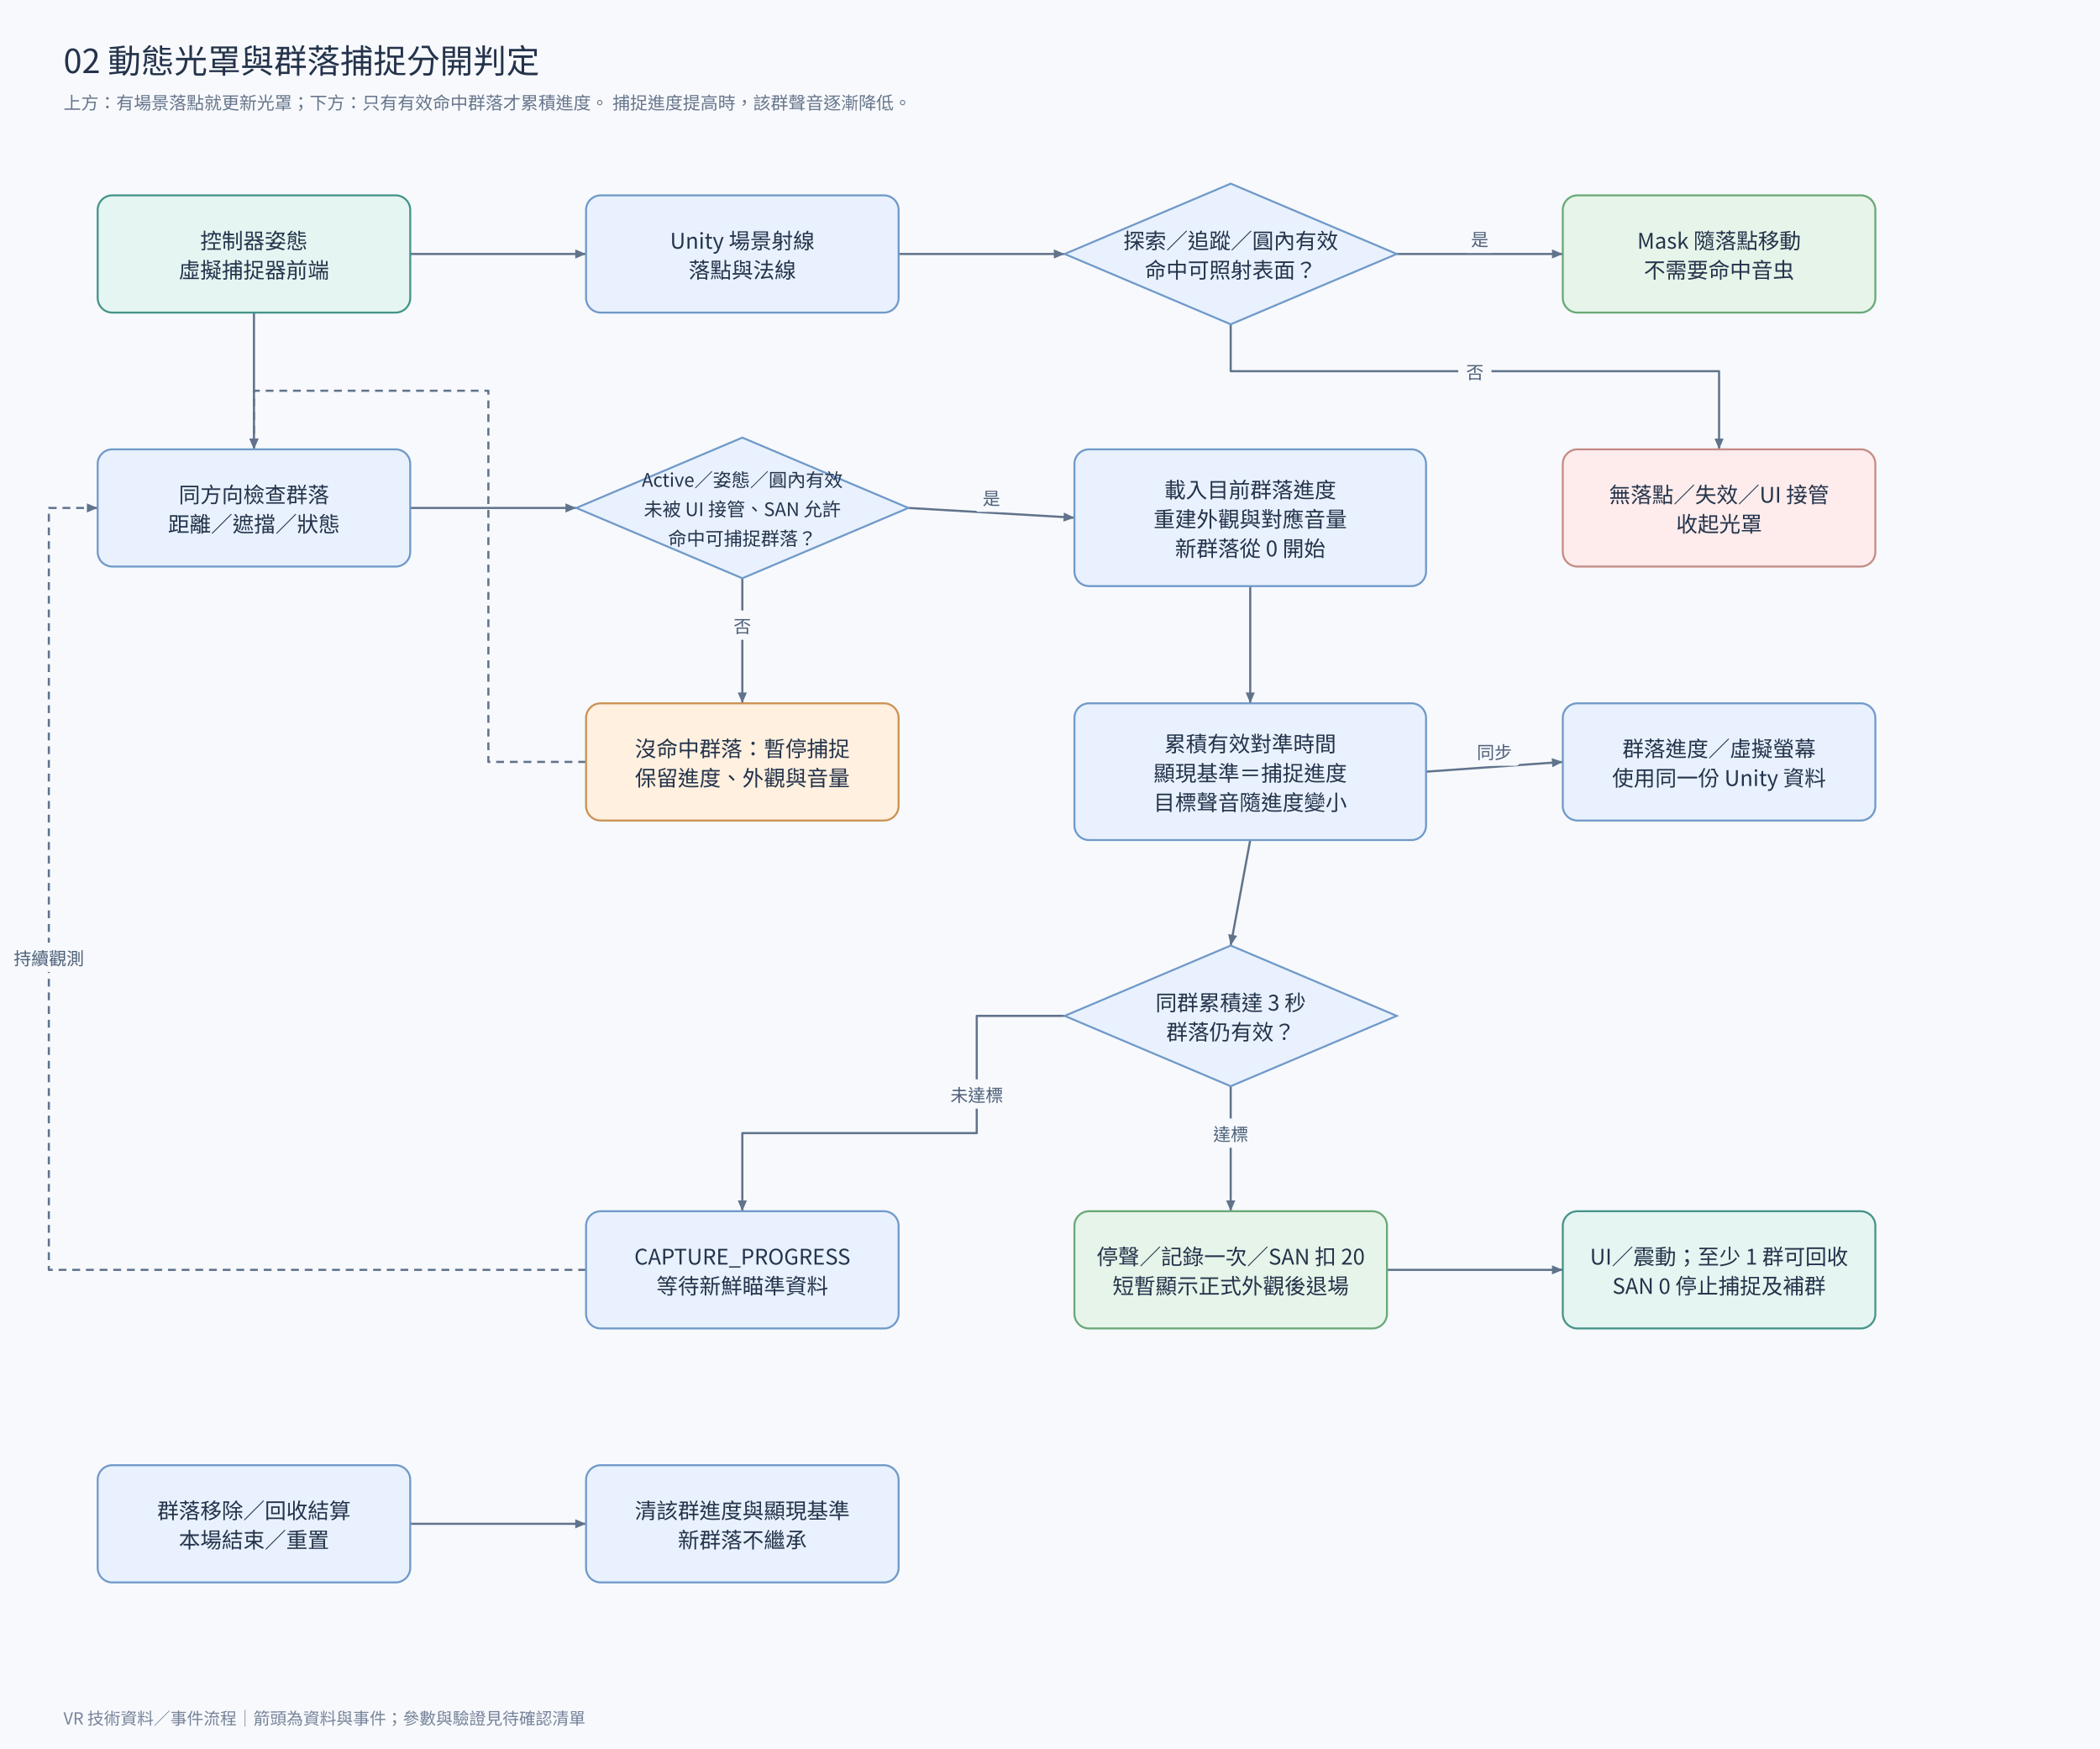
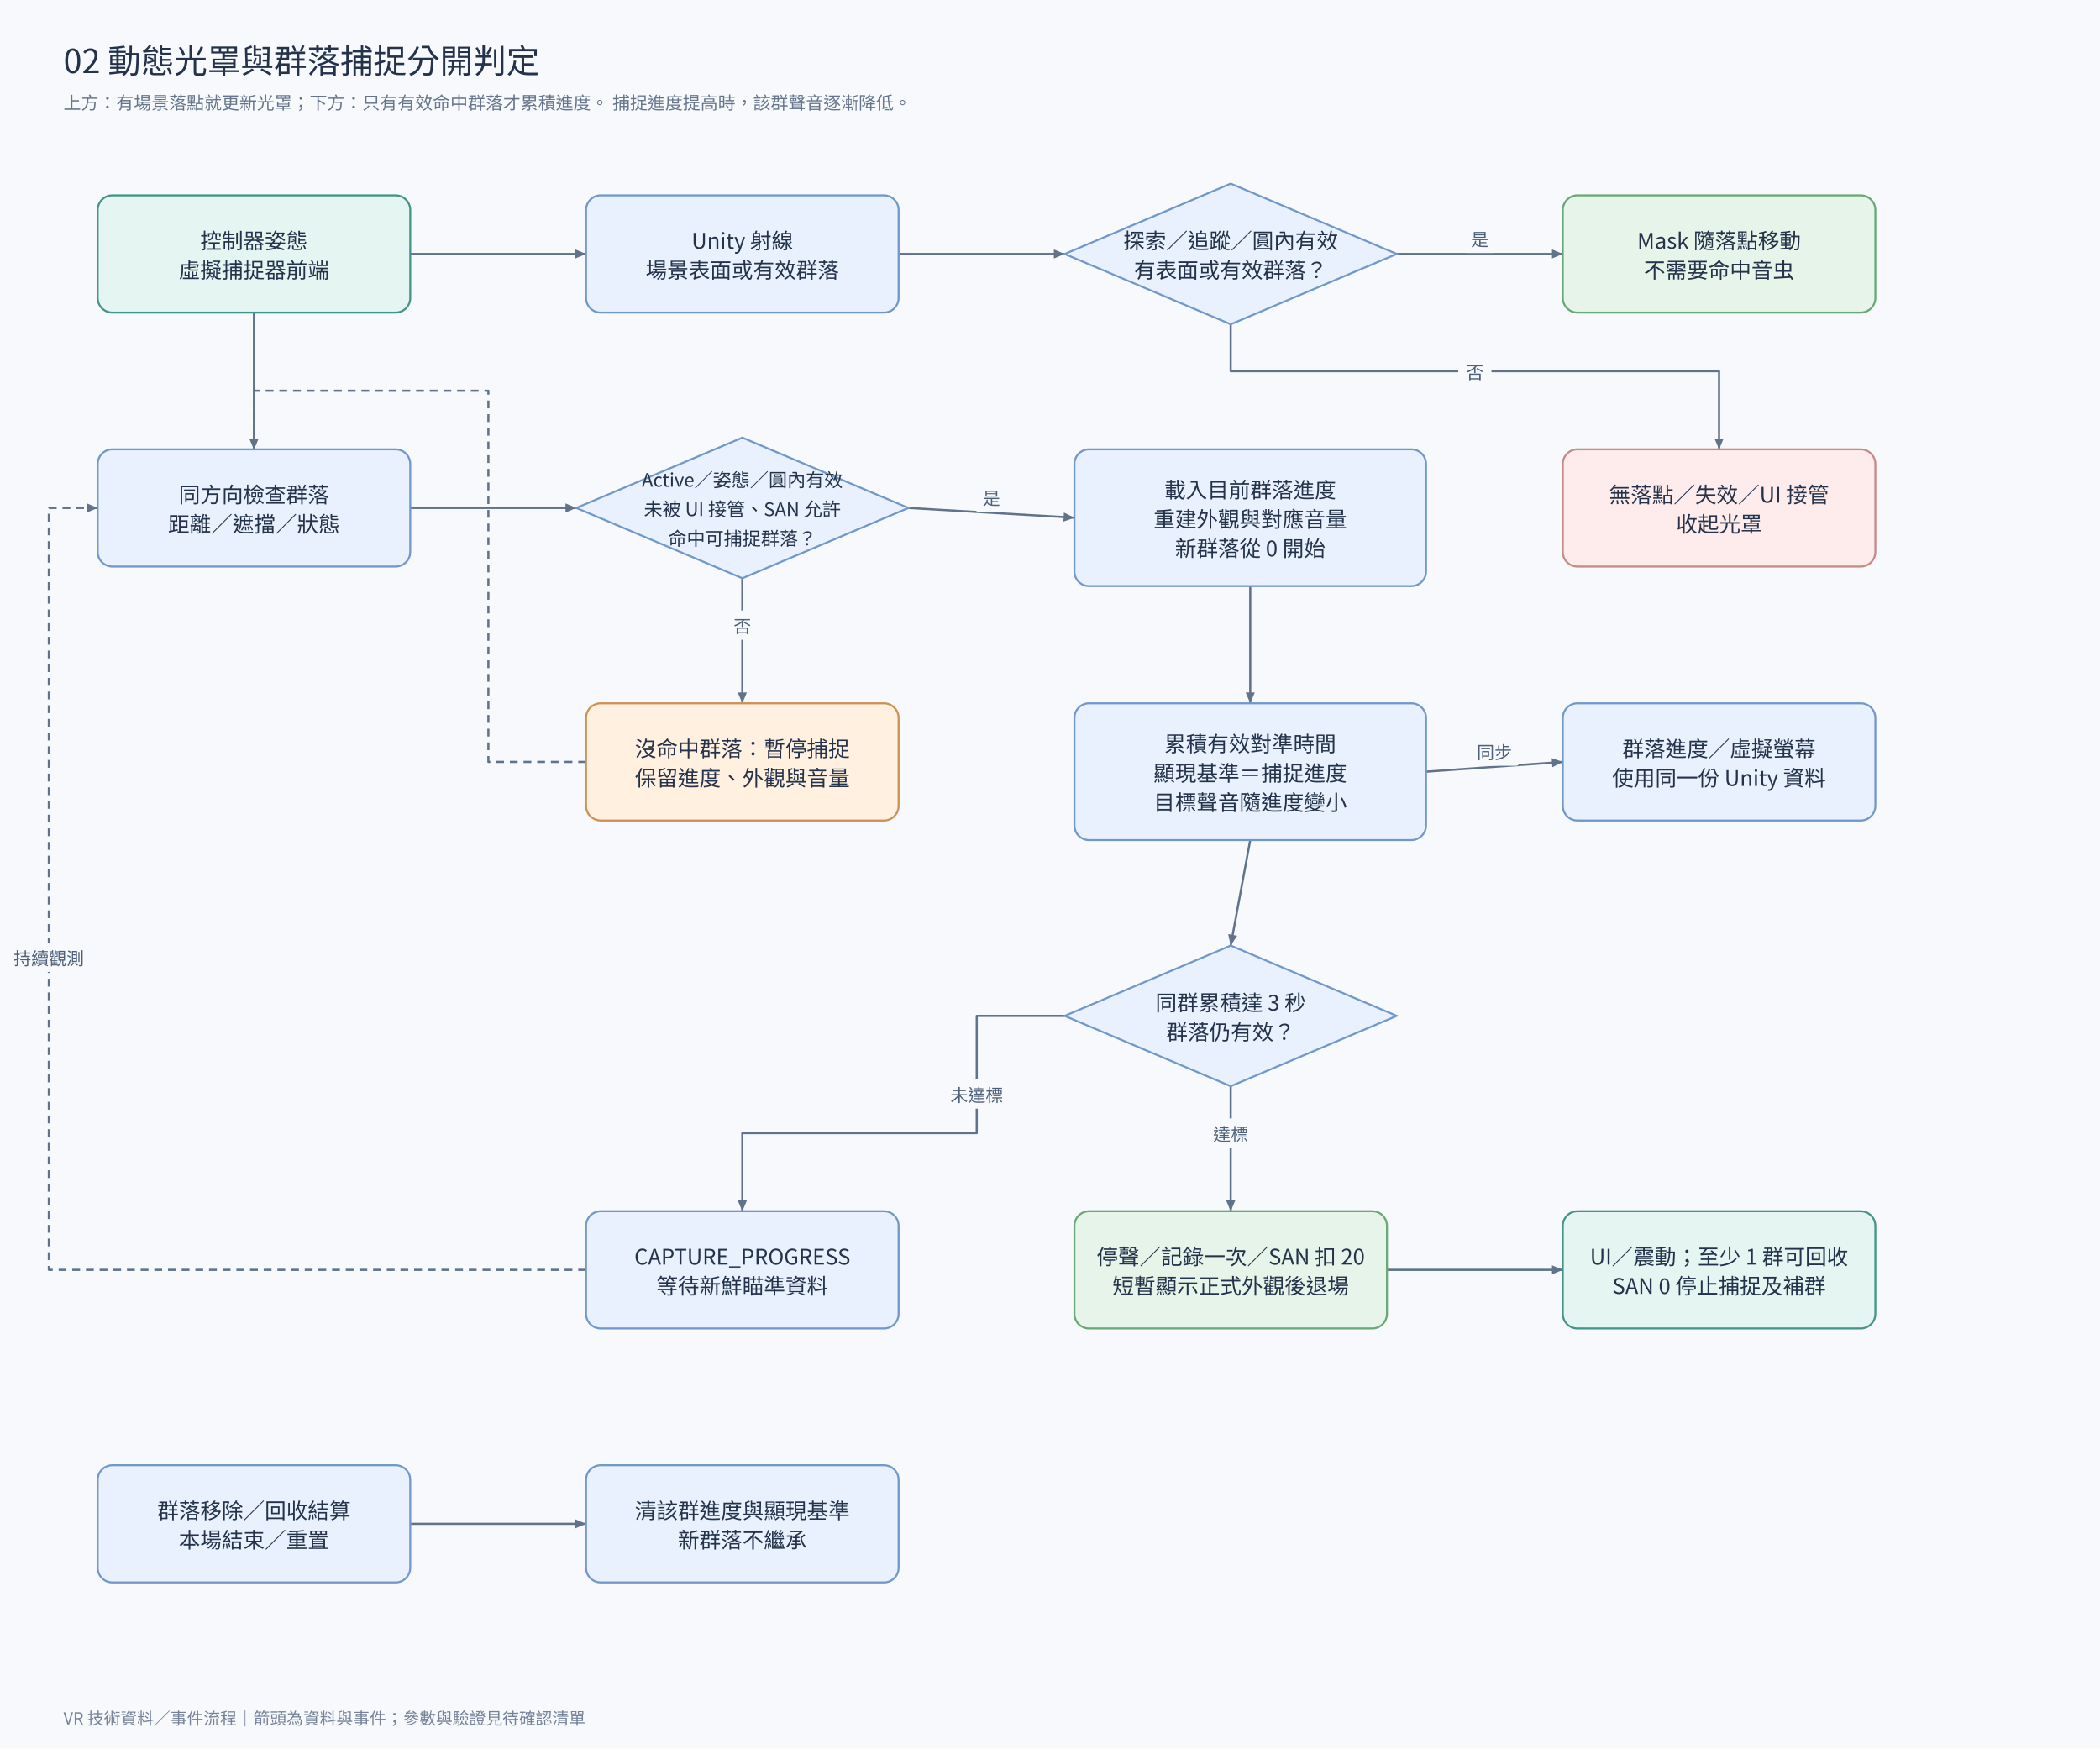
<svg xmlns="http://www.w3.org/2000/svg" width="2150" height="1790" viewBox="0 0 2150 1790">
  <rect width="2150" height="1790" fill="#f7f9fc" />
  <polyline points="420,260.0 600,260.0" fill="none" stroke="#60738b" stroke-width="2.2" stroke-linejoin="round" />
  <polygon points="600.00,260.00 588.95,264.67 588.95,255.33" fill="#60738b" />
  <polyline points="920,260.0 1090,260.0" fill="none" stroke="#60738b" stroke-width="2.2" stroke-linejoin="round" />
  <polygon points="1090.00,260.00 1078.95,264.67 1078.95,255.33" fill="#60738b" />
  <polyline points="1430,260.0 1600,260.0" fill="none" stroke="#60738b" stroke-width="2.2" stroke-linejoin="round" />
  <polygon points="1600.00,260.00 1588.95,264.67 1588.95,255.33" fill="#60738b" />
  <rect x="1498.0" y="229.0" width="34.0" height="30" rx="4" fill="#f7f9fc" />
  <text x="1515.0" y="244.0" dominant-baseline="central" font-family="Microsoft JhengHei, Noto Sans CJK TC, sans-serif" font-size="18" fill="#4d6079" text-anchor="middle">是</text>
  <polyline points="1260.0,332 1260,380 1760,380 1760.0,460" fill="none" stroke="#60738b" stroke-width="2.2" stroke-linejoin="round" />
  <polygon points="1760.00,460.00 1755.33,448.95 1764.67,448.95" fill="#60738b" />
  <rect x="1493.0" y="365" width="34.0" height="30" rx="4" fill="#f7f9fc" />
  <text x="1510" y="380" dominant-baseline="central" font-family="Microsoft JhengHei, Noto Sans CJK TC, sans-serif" font-size="18" fill="#4d6079" text-anchor="middle">否</text>
  <polyline points="260.0,320 260.0,460" fill="none" stroke="#60738b" stroke-width="2.2" stroke-linejoin="round" />
  <polygon points="260.00,460.00 255.33,448.95 264.67,448.95" fill="#60738b" />
  <polyline points="420,520.0 590,520.0" fill="none" stroke="#60738b" stroke-width="2.2" stroke-linejoin="round" />
  <polygon points="590.00,520.00 578.95,524.67 578.95,515.33" fill="#60738b" />
  <polyline points="930,520.0 1100,530.0" fill="none" stroke="#60738b" stroke-width="2.2" stroke-linejoin="round" />
  <polygon points="1100.00,530.00 1088.69,534.02 1089.24,524.69" fill="#60738b" />
  <rect x="998.0" y="494.0" width="34.0" height="30" rx="4" fill="#f7f9fc" />
  <text x="1015.0" y="509.0" dominant-baseline="central" font-family="Microsoft JhengHei, Noto Sans CJK TC, sans-serif" font-size="18" fill="#4d6079" text-anchor="middle">是</text>
  <polyline points="760.0,592 760.0,720" fill="none" stroke="#60738b" stroke-width="2.2" stroke-linejoin="round" />
  <polygon points="760.00,720.00 755.33,708.95 764.67,708.95" fill="#60738b" />
  <rect x="743.0" y="625.0" width="34.0" height="30" rx="4" fill="#f7f9fc" />
  <text x="760.0" y="640.0" dominant-baseline="central" font-family="Microsoft JhengHei, Noto Sans CJK TC, sans-serif" font-size="18" fill="#4d6079" text-anchor="middle">否</text>
  <polyline points="600,780.0 500,780 500,400 260,400 260.0,460" fill="none" stroke="#60738b" stroke-width="2.2" stroke-linejoin="round" stroke-dasharray="8 6" />
  <polygon points="260.00,460.00 255.33,448.95 264.67,448.95" fill="#60738b" />
  <polyline points="1280.0,600 1280.0,720" fill="none" stroke="#60738b" stroke-width="2.2" stroke-linejoin="round" />
  <polygon points="1280.00,720.00 1275.33,708.95 1284.67,708.95" fill="#60738b" />
  <polyline points="1460,790.0 1600,780.0" fill="none" stroke="#60738b" stroke-width="2.2" stroke-linejoin="round" />
  <polygon points="1600.00,780.00 1589.31,785.45 1588.64,776.13" fill="#60738b" />
  <rect x="1504.0" y="754.0" width="52.0" height="30" rx="4" fill="#f7f9fc" />
  <text x="1530.0" y="769.0" dominant-baseline="central" font-family="Microsoft JhengHei, Noto Sans CJK TC, sans-serif" font-size="18" fill="#4d6079" text-anchor="middle">同步</text>
  <polyline points="1280.0,860 1260.0,968" fill="none" stroke="#60738b" stroke-width="2.2" stroke-linejoin="round" />
  <polygon points="1260.00,968.00 1257.42,956.28 1266.61,957.98" fill="#60738b" />
  <polyline points="1090,1040.0 1000,1040 1000,1160 760,1160 760.0,1240" fill="none" stroke="#60738b" stroke-width="2.2" stroke-linejoin="round" />
  <polygon points="760.00,1240.00 755.33,1228.95 764.67,1228.95" fill="#60738b" />
  <rect x="965.0" y="1105" width="70.0" height="30" rx="4" fill="#f7f9fc" />
  <text x="1000" y="1120" dominant-baseline="central" font-family="Microsoft JhengHei, Noto Sans CJK TC, sans-serif" font-size="18" fill="#4d6079" text-anchor="middle">未達標</text>
  <polyline points="600,1300.0 50,1300 50,520 100,520.0" fill="none" stroke="#60738b" stroke-width="2.2" stroke-linejoin="round" stroke-dasharray="8 6" />
  <polygon points="100.00,520.00 88.95,524.67 88.95,515.33" fill="#60738b" />
  <rect x="6.0" y="965" width="88.0" height="30" rx="4" fill="#f7f9fc" />
  <text x="50" y="980" dominant-baseline="central" font-family="Microsoft JhengHei, Noto Sans CJK TC, sans-serif" font-size="18" fill="#4d6079" text-anchor="middle">持續觀測</text>
  <polyline points="1260.0,1112 1260.0,1240" fill="none" stroke="#60738b" stroke-width="2.2" stroke-linejoin="round" />
  <polygon points="1260.00,1240.00 1255.33,1228.95 1264.67,1228.95" fill="#60738b" />
  <rect x="1234.0" y="1145.0" width="52.0" height="30" rx="4" fill="#f7f9fc" />
  <text x="1260.0" y="1160.0" dominant-baseline="central" font-family="Microsoft JhengHei, Noto Sans CJK TC, sans-serif" font-size="18" fill="#4d6079" text-anchor="middle">達標</text>
  <polyline points="1420,1300.0 1600,1300.0" fill="none" stroke="#60738b" stroke-width="2.2" stroke-linejoin="round" />
  <polygon points="1600.00,1300.00 1588.95,1304.67 1588.95,1295.33" fill="#60738b" />
  <polyline points="420,1560.0 600,1560.0" fill="none" stroke="#60738b" stroke-width="2.2" stroke-linejoin="round" />
  <polygon points="600.00,1560.00 588.95,1564.67 588.95,1555.33" fill="#60738b" />
  <rect x="100" y="200" width="320" height="120" rx="15" fill="#e5f5f1" stroke="#459489" stroke-width="2" />
  <text x="260.0" y="245.0" dominant-baseline="central" font-family="Microsoft JhengHei, Noto Sans CJK TC, sans-serif" font-size="22" fill="#24334b" text-anchor="middle">控制器姿態</text>
  <text x="260.0" y="275.0" dominant-baseline="central" font-family="Microsoft JhengHei, Noto Sans CJK TC, sans-serif" font-size="22" fill="#24334b" text-anchor="middle">虛擬捕捉器前端</text>
  <rect x="600" y="200" width="320" height="120" rx="15" fill="#e8f1fd" stroke="#7099c9" stroke-width="2" />
-   <text x="760.0" y="245.0" dominant-baseline="central" font-family="Microsoft JhengHei, Noto Sans CJK TC, sans-serif" font-size="22" fill="#24334b" text-anchor="middle">Unity 場景射線</text>
-   <text x="760.0" y="275.0" dominant-baseline="central" font-family="Microsoft JhengHei, Noto Sans CJK TC, sans-serif" font-size="22" fill="#24334b" text-anchor="middle">落點與法線</text>
+   <text x="760.0" y="245.0" dominant-baseline="central" font-family="Microsoft JhengHei, Noto Sans CJK TC, sans-serif" font-size="22" fill="#24334b" text-anchor="middle">Unity 射線</text>
+   <text x="760.0" y="275.0" dominant-baseline="central" font-family="Microsoft JhengHei, Noto Sans CJK TC, sans-serif" font-size="22" fill="#24334b" text-anchor="middle">場景表面或有效群落</text>
  <polygon points="1260.0,188 1430,260.0 1260.0,332 1090,260.0" fill="#e8f1fd" stroke="#7099c9" stroke-width="2" />
  <text x="1260.0" y="245.0" dominant-baseline="central" font-family="Microsoft JhengHei, Noto Sans CJK TC, sans-serif" font-size="22" fill="#24334b" text-anchor="middle">探索／追蹤／圓內有效</text>
-   <text x="1260.0" y="275.0" dominant-baseline="central" font-family="Microsoft JhengHei, Noto Sans CJK TC, sans-serif" font-size="22" fill="#24334b" text-anchor="middle">命中可照射表面？</text>
+   <text x="1260.0" y="275.0" dominant-baseline="central" font-family="Microsoft JhengHei, Noto Sans CJK TC, sans-serif" font-size="22" fill="#24334b" text-anchor="middle">有表面或有效群落？</text>
  <rect x="1600" y="200" width="320" height="120" rx="15" fill="#e7f4e9" stroke="#69a977" stroke-width="2" />
  <text x="1760.0" y="245.0" dominant-baseline="central" font-family="Microsoft JhengHei, Noto Sans CJK TC, sans-serif" font-size="22" fill="#24334b" text-anchor="middle">Mask 隨落點移動</text>
  <text x="1760.0" y="275.0" dominant-baseline="central" font-family="Microsoft JhengHei, Noto Sans CJK TC, sans-serif" font-size="22" fill="#24334b" text-anchor="middle">不需要命中音虫</text>
  <rect x="1600" y="460" width="320" height="120" rx="15" fill="#fdeceb" stroke="#c58b86" stroke-width="2" />
  <text x="1760.0" y="505.0" dominant-baseline="central" font-family="Microsoft JhengHei, Noto Sans CJK TC, sans-serif" font-size="22" fill="#24334b" text-anchor="middle">無落點／失效／UI 接管</text>
  <text x="1760.0" y="535.0" dominant-baseline="central" font-family="Microsoft JhengHei, Noto Sans CJK TC, sans-serif" font-size="22" fill="#24334b" text-anchor="middle">收起光罩</text>
  <rect x="100" y="460" width="320" height="120" rx="15" fill="#e8f1fd" stroke="#7099c9" stroke-width="2" />
  <text x="260.0" y="505.0" dominant-baseline="central" font-family="Microsoft JhengHei, Noto Sans CJK TC, sans-serif" font-size="22" fill="#24334b" text-anchor="middle">同方向檢查群落</text>
  <text x="260.0" y="535.0" dominant-baseline="central" font-family="Microsoft JhengHei, Noto Sans CJK TC, sans-serif" font-size="22" fill="#24334b" text-anchor="middle">距離／遮擋／狀態</text>
  <polygon points="760.0,448 930,520.0 760.0,592 590,520.0" fill="#e8f1fd" stroke="#7099c9" stroke-width="2" />
  <text x="760.0" y="490.0" dominant-baseline="central" font-family="Microsoft JhengHei, Noto Sans CJK TC, sans-serif" font-size="19" fill="#24334b" text-anchor="middle">Active／姿態／圓內有效</text>
  <text x="760.0" y="520.0" dominant-baseline="central" font-family="Microsoft JhengHei, Noto Sans CJK TC, sans-serif" font-size="19" fill="#24334b" text-anchor="middle">未被 UI 接管、SAN 允許</text>
  <text x="760.0" y="550.0" dominant-baseline="central" font-family="Microsoft JhengHei, Noto Sans CJK TC, sans-serif" font-size="19" fill="#24334b" text-anchor="middle">命中可捕捉群落？</text>
  <rect x="600" y="720" width="320" height="120" rx="15" fill="#fff0df" stroke="#cc9154" stroke-width="2" />
  <text x="760.0" y="765.0" dominant-baseline="central" font-family="Microsoft JhengHei, Noto Sans CJK TC, sans-serif" font-size="22" fill="#24334b" text-anchor="middle">沒命中群落：暫停捕捉</text>
  <text x="760.0" y="795.0" dominant-baseline="central" font-family="Microsoft JhengHei, Noto Sans CJK TC, sans-serif" font-size="22" fill="#24334b" text-anchor="middle">保留進度、外觀與音量</text>
  <rect x="1100" y="460" width="360" height="140" rx="15" fill="#e8f1fd" stroke="#7099c9" stroke-width="2" />
  <text x="1280.0" y="500.0" dominant-baseline="central" font-family="Microsoft JhengHei, Noto Sans CJK TC, sans-serif" font-size="22" fill="#24334b" text-anchor="middle">載入目前群落進度</text>
  <text x="1280.0" y="530.0" dominant-baseline="central" font-family="Microsoft JhengHei, Noto Sans CJK TC, sans-serif" font-size="22" fill="#24334b" text-anchor="middle">重建外觀與對應音量</text>
  <text x="1280.0" y="560.0" dominant-baseline="central" font-family="Microsoft JhengHei, Noto Sans CJK TC, sans-serif" font-size="22" fill="#24334b" text-anchor="middle">新群落從 0 開始</text>
  <rect x="1100" y="720" width="360" height="140" rx="15" fill="#e8f1fd" stroke="#7099c9" stroke-width="2" />
  <text x="1280.0" y="760.0" dominant-baseline="central" font-family="Microsoft JhengHei, Noto Sans CJK TC, sans-serif" font-size="22" fill="#24334b" text-anchor="middle">累積有效對準時間</text>
  <text x="1280.0" y="790.0" dominant-baseline="central" font-family="Microsoft JhengHei, Noto Sans CJK TC, sans-serif" font-size="22" fill="#24334b" text-anchor="middle">顯現基準＝捕捉進度</text>
  <text x="1280.0" y="820.0" dominant-baseline="central" font-family="Microsoft JhengHei, Noto Sans CJK TC, sans-serif" font-size="22" fill="#24334b" text-anchor="middle">目標聲音隨進度變小</text>
  <rect x="1600" y="720" width="320" height="120" rx="15" fill="#e8f1fd" stroke="#7099c9" stroke-width="2" />
  <text x="1760.0" y="765.0" dominant-baseline="central" font-family="Microsoft JhengHei, Noto Sans CJK TC, sans-serif" font-size="22" fill="#24334b" text-anchor="middle">群落進度／虛擬螢幕</text>
  <text x="1760.0" y="795.0" dominant-baseline="central" font-family="Microsoft JhengHei, Noto Sans CJK TC, sans-serif" font-size="22" fill="#24334b" text-anchor="middle">使用同一份 Unity 資料</text>
  <polygon points="1260.0,968 1430,1040.0 1260.0,1112 1090,1040.0" fill="#e8f1fd" stroke="#7099c9" stroke-width="2" />
  <text x="1260.0" y="1025.0" dominant-baseline="central" font-family="Microsoft JhengHei, Noto Sans CJK TC, sans-serif" font-size="22" fill="#24334b" text-anchor="middle">同群累積達 3 秒</text>
  <text x="1260.0" y="1055.0" dominant-baseline="central" font-family="Microsoft JhengHei, Noto Sans CJK TC, sans-serif" font-size="22" fill="#24334b" text-anchor="middle">群落仍有效？</text>
  <rect x="600" y="1240" width="320" height="120" rx="15" fill="#e8f1fd" stroke="#7099c9" stroke-width="2" />
  <text x="760.0" y="1285.0" dominant-baseline="central" font-family="Microsoft JhengHei, Noto Sans CJK TC, sans-serif" font-size="22" fill="#24334b" text-anchor="middle">CAPTURE_PROGRESS</text>
  <text x="760.0" y="1315.0" dominant-baseline="central" font-family="Microsoft JhengHei, Noto Sans CJK TC, sans-serif" font-size="22" fill="#24334b" text-anchor="middle">等待新鮮瞄準資料</text>
  <rect x="1100" y="1240" width="320" height="120" rx="15" fill="#e7f4e9" stroke="#69a977" stroke-width="2" />
  <text x="1260.0" y="1285.0" dominant-baseline="central" font-family="Microsoft JhengHei, Noto Sans CJK TC, sans-serif" font-size="22" fill="#24334b" text-anchor="middle">停聲／記錄一次／SAN 扣 20</text>
  <text x="1260.0" y="1315.0" dominant-baseline="central" font-family="Microsoft JhengHei, Noto Sans CJK TC, sans-serif" font-size="22" fill="#24334b" text-anchor="middle">短暫顯示正式外觀後退場</text>
  <rect x="1600" y="1240" width="320" height="120" rx="15" fill="#e5f5f1" stroke="#459489" stroke-width="2" />
  <text x="1760.0" y="1285.0" dominant-baseline="central" font-family="Microsoft JhengHei, Noto Sans CJK TC, sans-serif" font-size="22" fill="#24334b" text-anchor="middle">UI／震動；至少 1 群可回收</text>
  <text x="1760.0" y="1315.0" dominant-baseline="central" font-family="Microsoft JhengHei, Noto Sans CJK TC, sans-serif" font-size="22" fill="#24334b" text-anchor="middle">SAN 0 停止捕捉及補群</text>
  <rect x="100" y="1500" width="320" height="120" rx="15" fill="#e8f1fd" stroke="#7099c9" stroke-width="2" />
  <text x="260.0" y="1545.0" dominant-baseline="central" font-family="Microsoft JhengHei, Noto Sans CJK TC, sans-serif" font-size="22" fill="#24334b" text-anchor="middle">群落移除／回收結算</text>
  <text x="260.0" y="1575.0" dominant-baseline="central" font-family="Microsoft JhengHei, Noto Sans CJK TC, sans-serif" font-size="22" fill="#24334b" text-anchor="middle">本場結束／重置</text>
  <rect x="600" y="1500" width="320" height="120" rx="15" fill="#e8f1fd" stroke="#7099c9" stroke-width="2" />
  <text x="760.0" y="1545.0" dominant-baseline="central" font-family="Microsoft JhengHei, Noto Sans CJK TC, sans-serif" font-size="22" fill="#24334b" text-anchor="middle">清該群進度與顯現基準</text>
  <text x="760.0" y="1575.0" dominant-baseline="central" font-family="Microsoft JhengHei, Noto Sans CJK TC, sans-serif" font-size="22" fill="#24334b" text-anchor="middle">新群落不繼承</text>
  <text x="65" y="60" dominant-baseline="central" font-family="Microsoft JhengHei, Noto Sans CJK TC, sans-serif" font-size="34" fill="#24334b" text-anchor="start">02  動態光罩與群落捕捉分開判定</text>
  <text x="65" y="104" dominant-baseline="central" font-family="Microsoft JhengHei, Noto Sans CJK TC, sans-serif" font-size="18" fill="#66758b" text-anchor="start">上方：有場景落點就更新光罩；下方：只有有效命中群落才累積進度。 捕捉進度提高時，該群聲音逐漸降低。</text>
  <text x="65" y="1758" dominant-baseline="central" font-family="Microsoft JhengHei, Noto Sans CJK TC, sans-serif" font-size="17" fill="#758299" text-anchor="start">VR 技術資料／事件流程｜箭頭為資料與事件；參數與驗證見待確認清單</text>
</svg>
